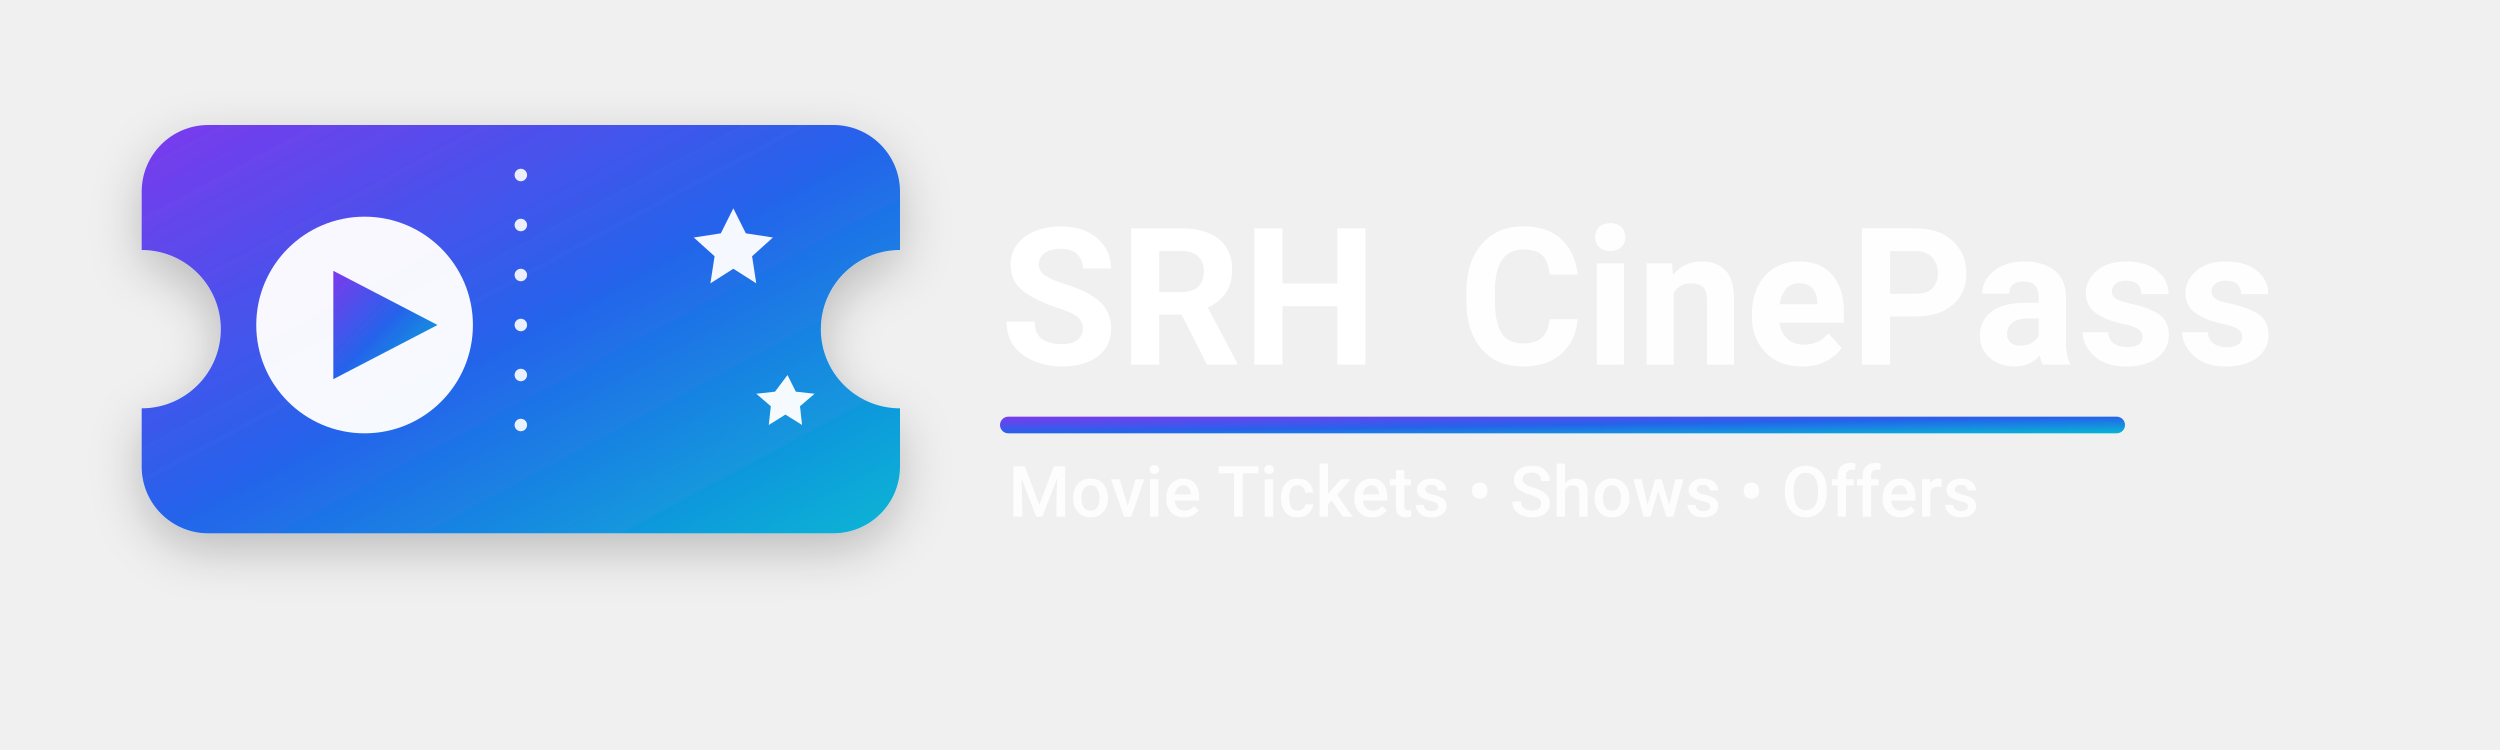
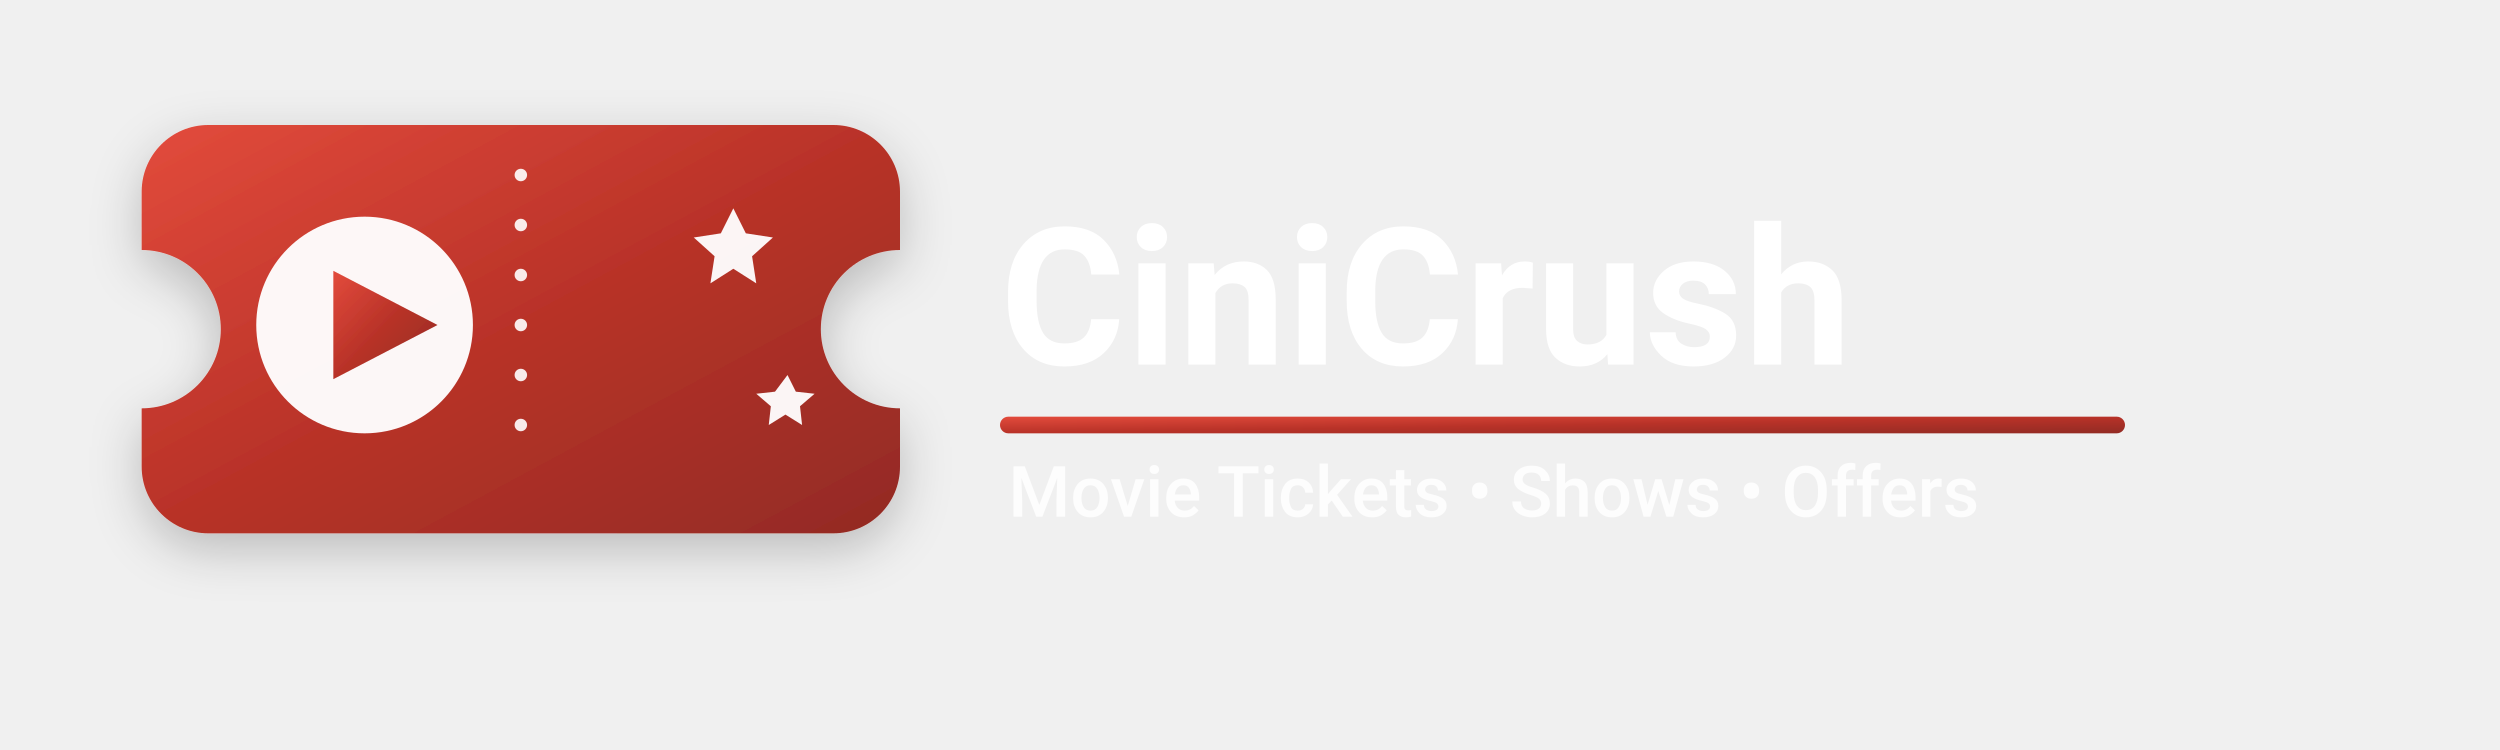
<svg xmlns="http://www.w3.org/2000/svg" width="2400" height="720" viewBox="0 0 1200 360" role="img" aria-labelledby="title desc">
  <defs>
    <linearGradient id="g" x1="0" y1="0" x2="1" y2="1">
-       <stop offset="0%" stop-color="#7C3AED" />
-       <stop offset="50%" stop-color="#2563EB" />
-       <stop offset="100%" stop-color="#06B6D4" />
+       <stop offset="0%" stop-color="#E34B3C" />
+       <stop offset="50%" stop-color="#B83228" />
+       <stop offset="100%" stop-color="#922B24" />
    </linearGradient>
    <filter id="softShadow" x="-20%" y="-20%" width="140%" height="140%">
      <feDropShadow dx="0" dy="8" stdDeviation="12" flood-opacity="0.22" />
    </filter>
    <style>
      .wordmark { font: 700 92px/1.1 system-ui, -apple-system, Segoe UI, Roboto, Ubuntu, Cantarell, Noto Sans, "Helvetica Neue", Arial, "Apple Color Emoji","Segoe UI Emoji"; letter-spacing: 0.5px; }
      .tagline { font: 500 34px/1.2 system-ui, -apple-system, Segoe UI, Roboto, Ubuntu, Cantarell, Noto Sans, "Helvetica Neue", Arial; opacity: .85; }
    </style>
  </defs>
  <rect width="100%" height="100%" fill="none" />
  <g transform="translate(60,60)">
    <g transform="translate(0,0)" filter="url(#softShadow)">
      <path d="M40 0 H340                a32 32 0 0 1 32 32                v28                a38 38 0 0 0 0 76                v28                a32 32 0 0 1 -32 32                H40                a32 32 0 0 1 -32 -32                v-28                a38 38 0 0 0 0 -76                v-28                A32 32 0 0 1 40 0 Z" fill="url(#g)" rx="28" ry="28" />
      <g fill="white" opacity="0.9">
        <circle cx="190" cy="24" r="3" />
        <circle cx="190" cy="48" r="3" />
        <circle cx="190" cy="72" r="3" />
        <circle cx="190" cy="96" r="3" />
        <circle cx="190" cy="120" r="3" />
        <circle cx="190" cy="144" r="3" />
      </g>
      <circle cx="115" cy="96" r="52" fill="white" opacity="0.96" />
      <polygon points="100,70 150,96 100,122" fill="url(#g)" />
      <g fill="white" opacity="0.95">
        <path d="M292 40 l6 12 13 2 -10 9 2 13 -11 -7 -11 7 2 -13 -10 -9 13 -2z" />
        <path d="M318 120 l4 8 9 1 -7 6 1 9 -8 -5 -8 5 1 -9 -7 -6 9 -1z" />
      </g>
    </g>
    <g transform="translate(420,20)">
-       <text class="wordmark" x="0" y="95" fill="white">SRH</text>
-       <text class="wordmark" x="220" y="95" fill="white" opacity="0.95">CinePass</text>
+       <text class="wordmark" x="0" y="95" fill="white">CiniCrush</text>
      <rect x="0" y="120" width="540" height="8" rx="4" fill="url(#g)" />
      <text class="tagline" x="4" y="168" fill="white">Movie Tickets • Shows • Offers</text>
    </g>
  </g>
</svg>
